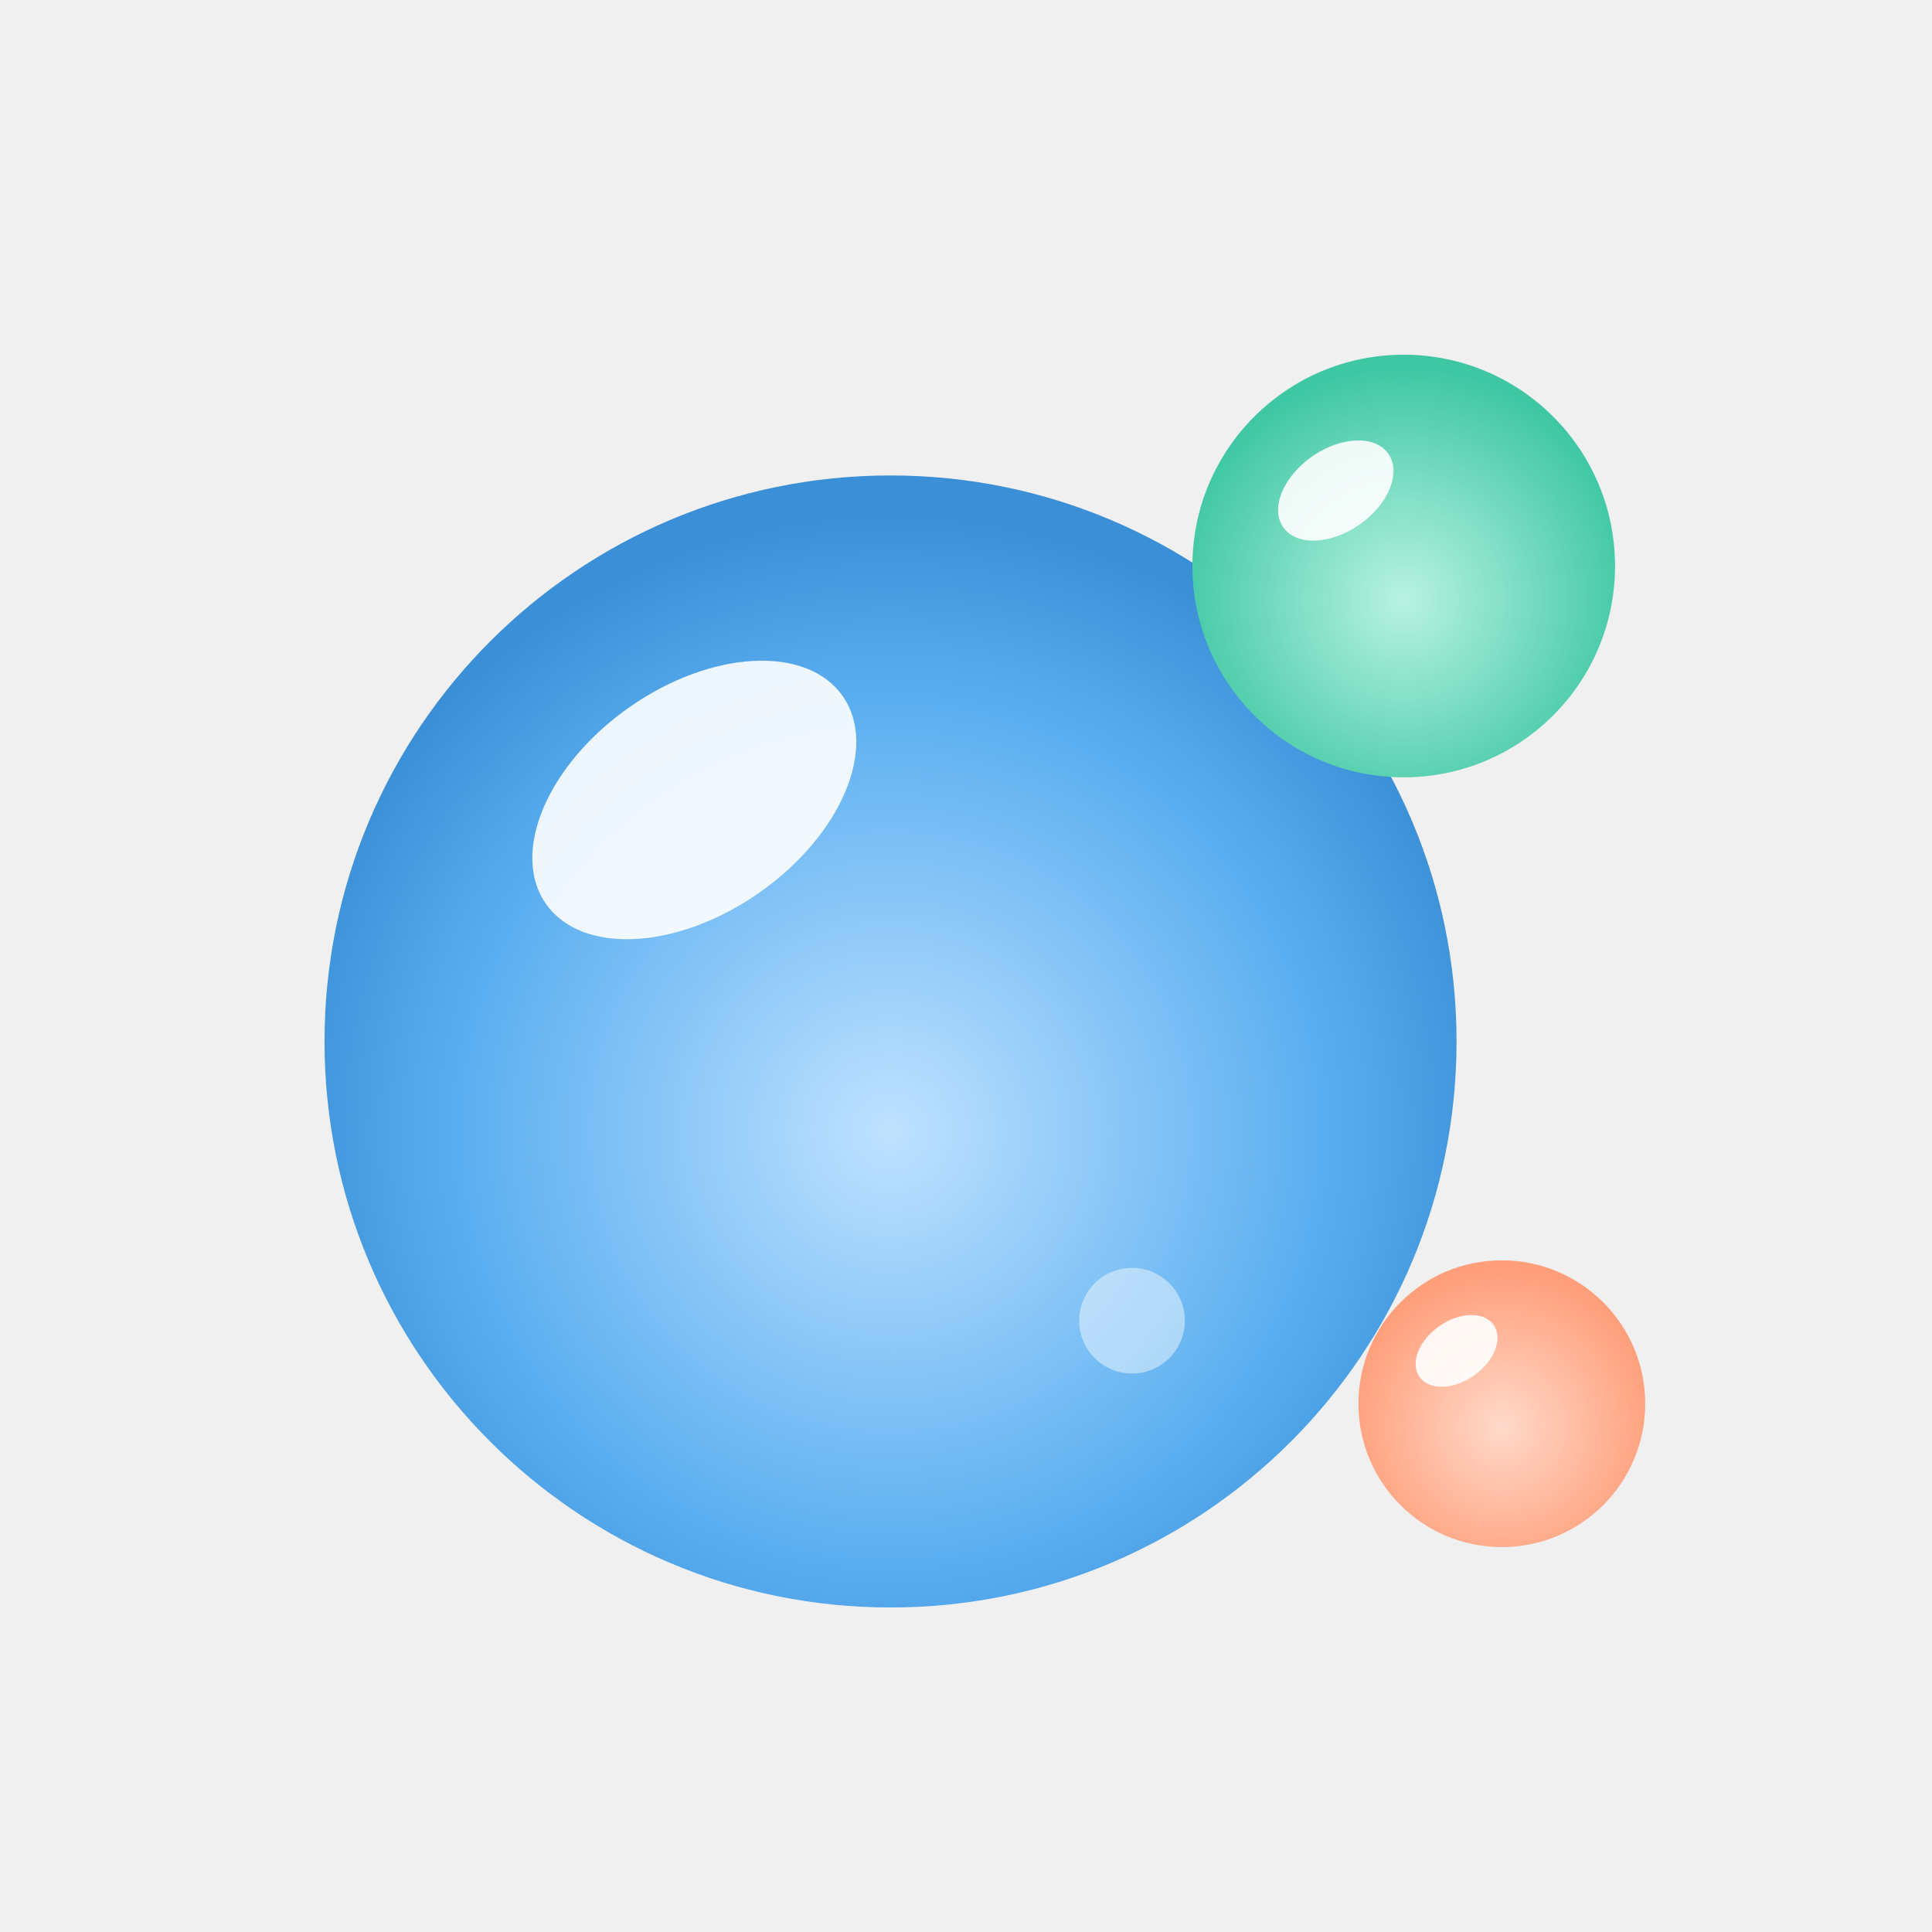
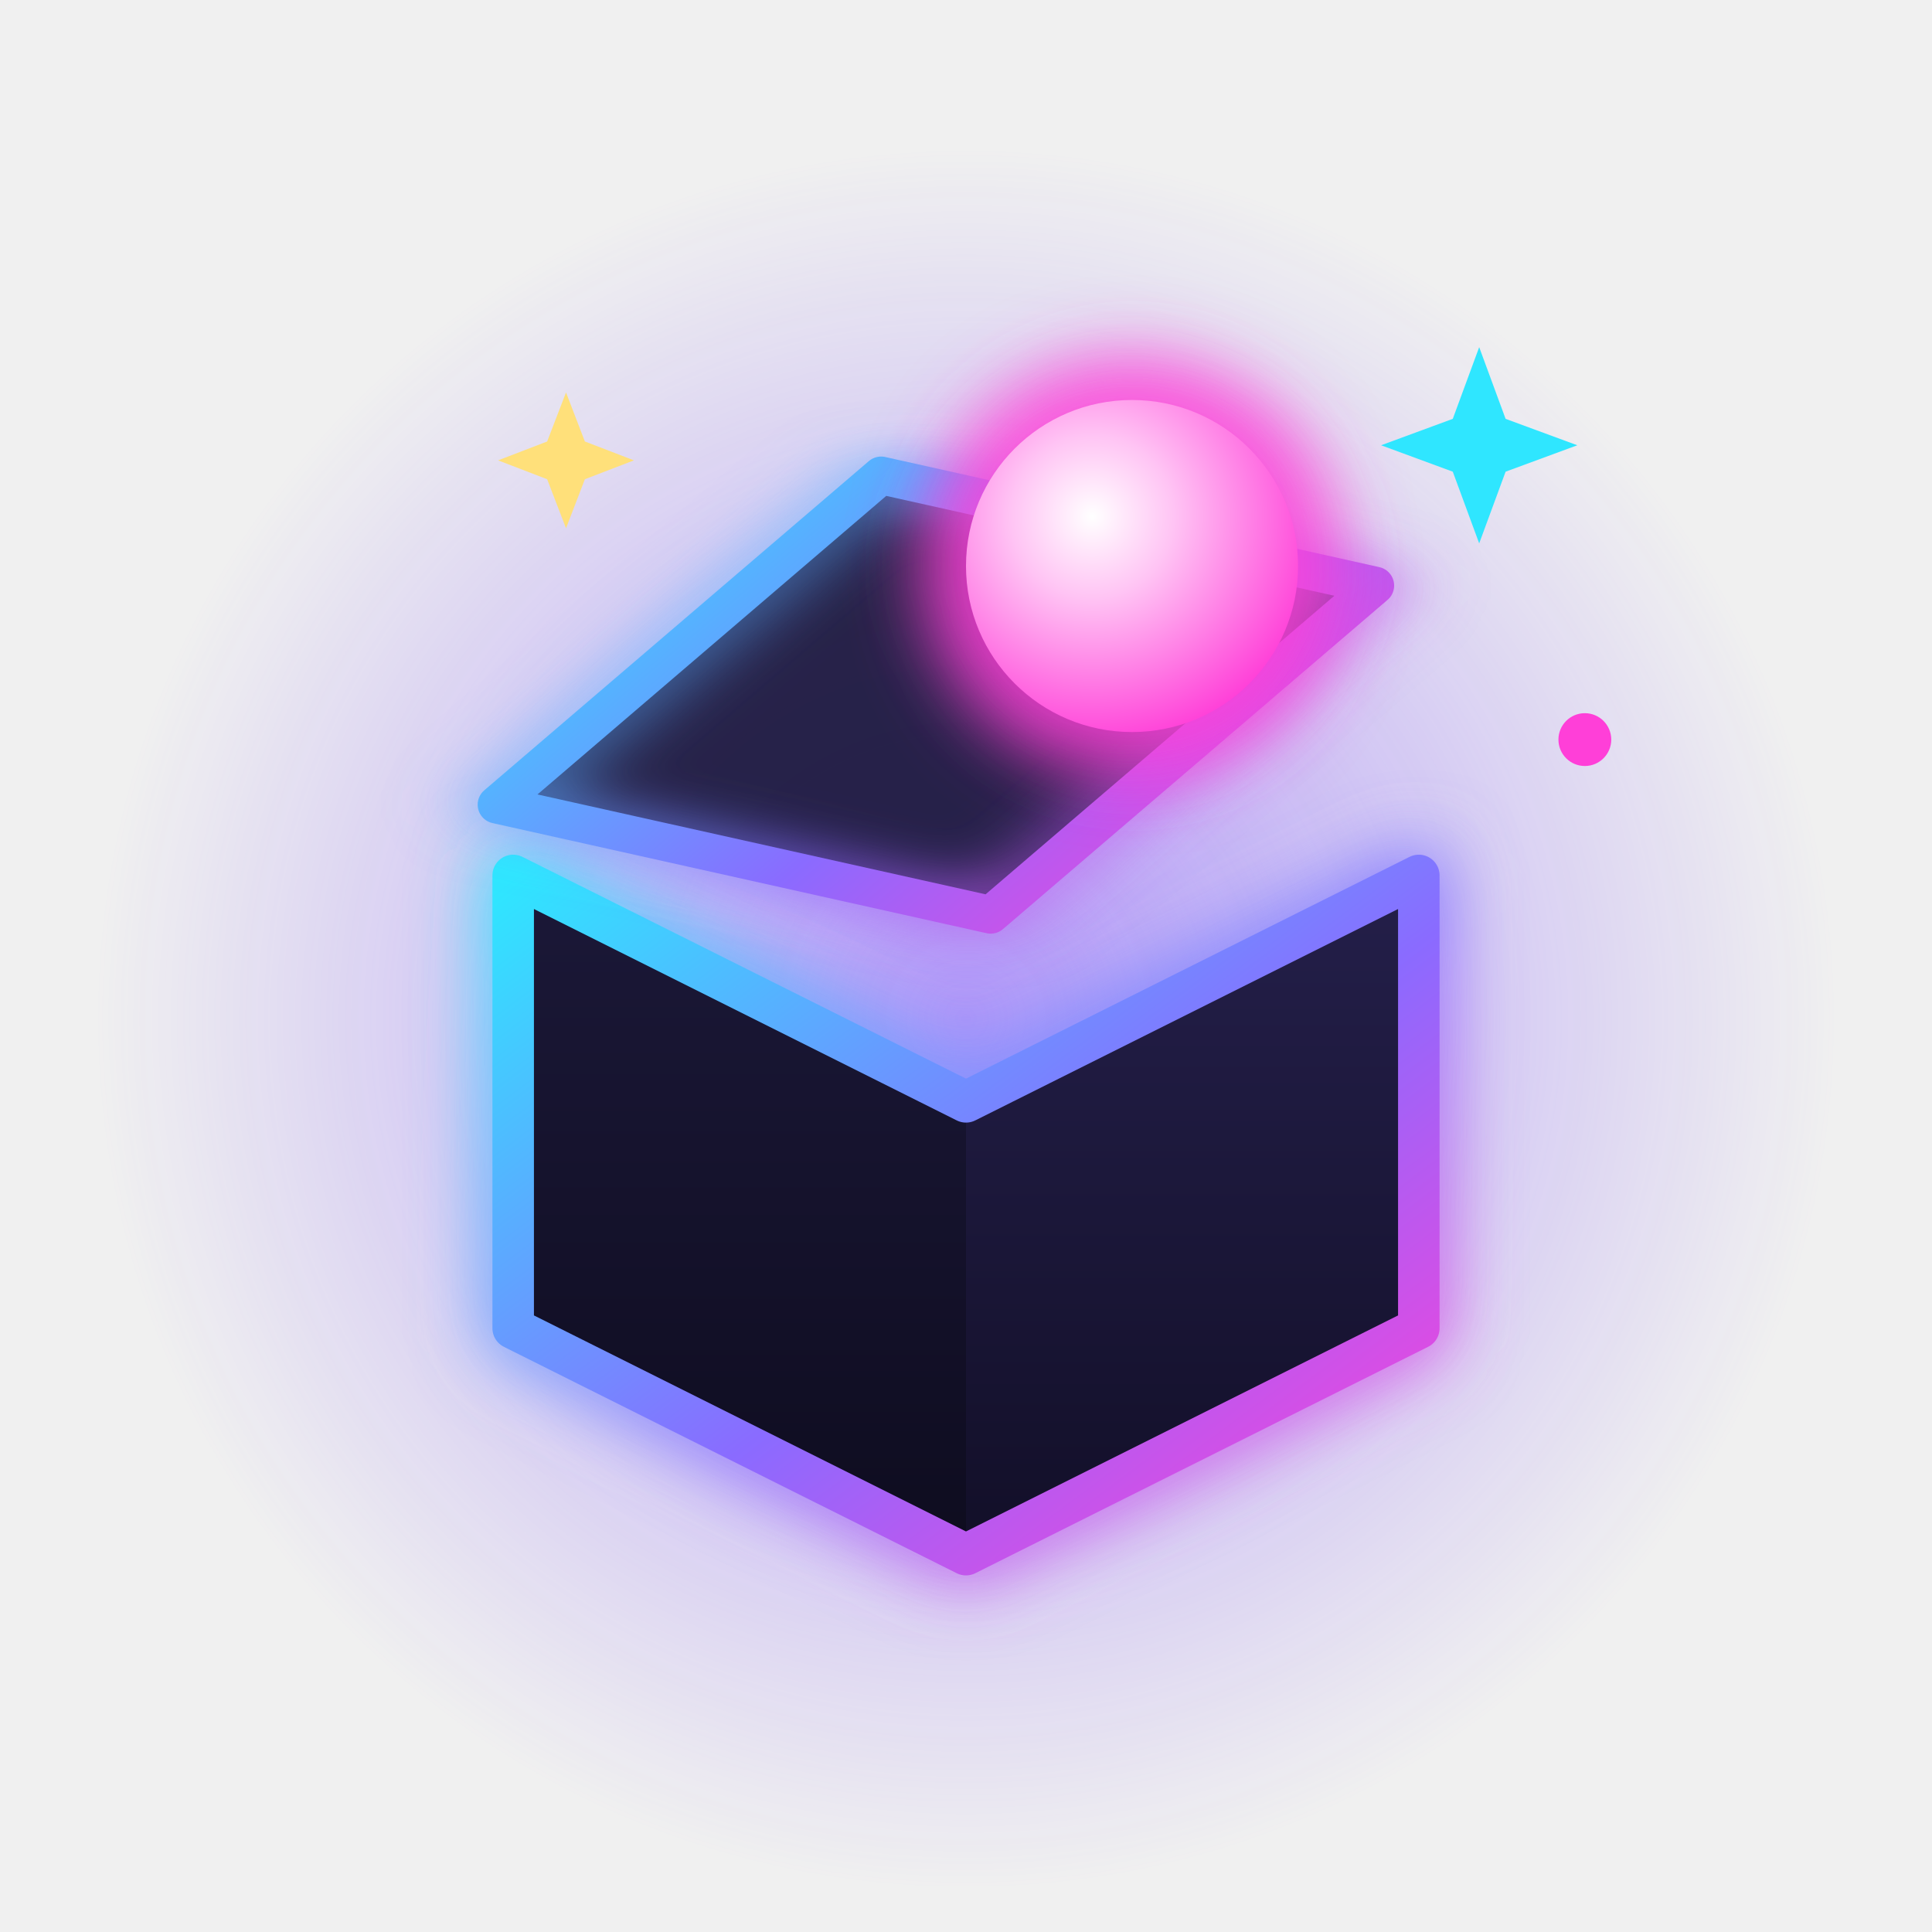
<svg xmlns="http://www.w3.org/2000/svg" viewBox="0 0 512 512">
  <defs>
-     <radialGradient id="big" cx="50%" cy="58%" r="55%">
-       <stop offset="0" stop-color="#BFE2FF" />
-       <stop offset=".7" stop-color="#5AAEF0" />
-       <stop offset="1" stop-color="#3B8FD6" />
+     <linearGradient id="neon" x1="0" y1="0" x2="1" y2="1">
+       <stop offset="0" stop-color="#2FE6FF" />
+       <stop offset=".55" stop-color="#8A6BFF" />
+       <stop offset="1" stop-color="#FF3FD8" />
+     </linearGradient>
+     <linearGradient id="faceL" x1="0" y1="0" x2="0" y2="1">
+       <stop offset="0" stop-color="#1B1838" />
+       <stop offset="1" stop-color="#0E0C1F" />
+     </linearGradient>
+     <linearGradient id="faceR" x1="0" y1="0" x2="0" y2="1">
+       <stop offset="0" stop-color="#241F4A" />
+       <stop offset="1" stop-color="#120F28" />
+     </linearGradient>
+     <radialGradient id="orb" cx=".38" cy=".35" r=".7">
+       <stop offset="0" stop-color="#FFFFFF" />
+       <stop offset=".35" stop-color="#FFC4F4" />
+       <stop offset="1" stop-color="#FF3FD8" />
    </radialGradient>
-     <radialGradient id="mint" cx="50%" cy="58%" r="55%">
-       <stop offset="0" stop-color="#B8F3E1" />
-       <stop offset="1" stop-color="#3FC7A3" />
+     <radialGradient id="halo" cx=".5" cy=".5" r=".5">
+       <stop offset="0" stop-color="#7A4DFF" stop-opacity=".55" />
+       <stop offset="1" stop-color="#7A4DFF" stop-opacity="0" />
    </radialGradient>
-     <radialGradient id="peach" cx="50%" cy="58%" r="55%">
-       <stop offset="0" stop-color="#FFD9C9" />
-       <stop offset="1" stop-color="#FF9E7A" />
-     </radialGradient>
+     <filter id="glow" x="-30%" y="-30%" width="160%" height="160%">
+       <feGaussianBlur stdDeviation="9" />
+     </filter>
  </defs>
-   <g id="art">
-     <circle cx="236" cy="276" r="150" fill="url(#big)" />
-     <ellipse cx="184" cy="212" rx="48" ry="30" fill="#fff" opacity=".9" transform="rotate(-35 184 212)" />
-     <circle cx="300" cy="350" r="14" fill="#fff" opacity=".45" />
-     <circle cx="372" cy="150" r="56" fill="url(#mint)" />
-     <ellipse cx="354" cy="130" rx="17" ry="11" fill="#fff" opacity=".9" transform="rotate(-35 354 130)" />
-     <circle cx="398" cy="372" r="38" fill="url(#peach)" />
-     <ellipse cx="386" cy="358" rx="12" ry="8" fill="#fff" opacity=".9" transform="rotate(-35 386 358)" />
+   <circle cx="256" cy="270" r="230" fill="url(#halo)" />
+   <g filter="url(#glow)" opacity=".9" fill="none" stroke="url(#neon)" stroke-width="16" stroke-linejoin="round">
+     <path d="M136 232 256 292 376 232 376 352 256 412 136 352Z" />
+     <path d="M256 292V412" />
  </g>
+   <path d="M136 232 256 292 256 412 136 352Z" fill="url(#faceL)" />
+   <path d="M376 232 256 292 256 412 376 352Z" fill="url(#faceR)" />
+   <g fill="none" stroke="url(#neon)" stroke-width="11" stroke-linejoin="round" stroke-linecap="round">
+     <path d="M136 232 256 292 376 232 376 352 256 412 136 352Z" />
+     <path d="M256 292V412" />
+   </g>
+   <g transform="rotate(-14 200 190)">
+     <path d="M128 196 248 136 368 196 248 256Z" fill="#1E1A40" opacity=".95" />
+     <path d="M128 196 248 136 368 196 248 256Z" fill="none" stroke="url(#neon)" stroke-width="11" stroke-linejoin="round" filter="url(#glow)" opacity=".8" />
+     <path d="M128 196 248 136 368 196 248 256Z" fill="none" stroke="url(#neon)" stroke-width="10" stroke-linejoin="round" />
+   </g>
+   <circle cx="300" cy="150" r="56" fill="#FF3FD8" filter="url(#glow)" opacity=".85" />
+   <circle cx="300" cy="150" r="44" fill="url(#orb)" />
+   <path d="M392 92l7 19 19 7-19 7-7 19-7-19-19-7 19-7z" fill="#2FE6FF" />
+   <path d="M150 104l5 13 13 5-13 5-5 13-5-13-13-5 13-5z" fill="#FFE07A" />
+   <circle cx="420" cy="196" r="7" fill="#FF3FD8" />
</svg>
